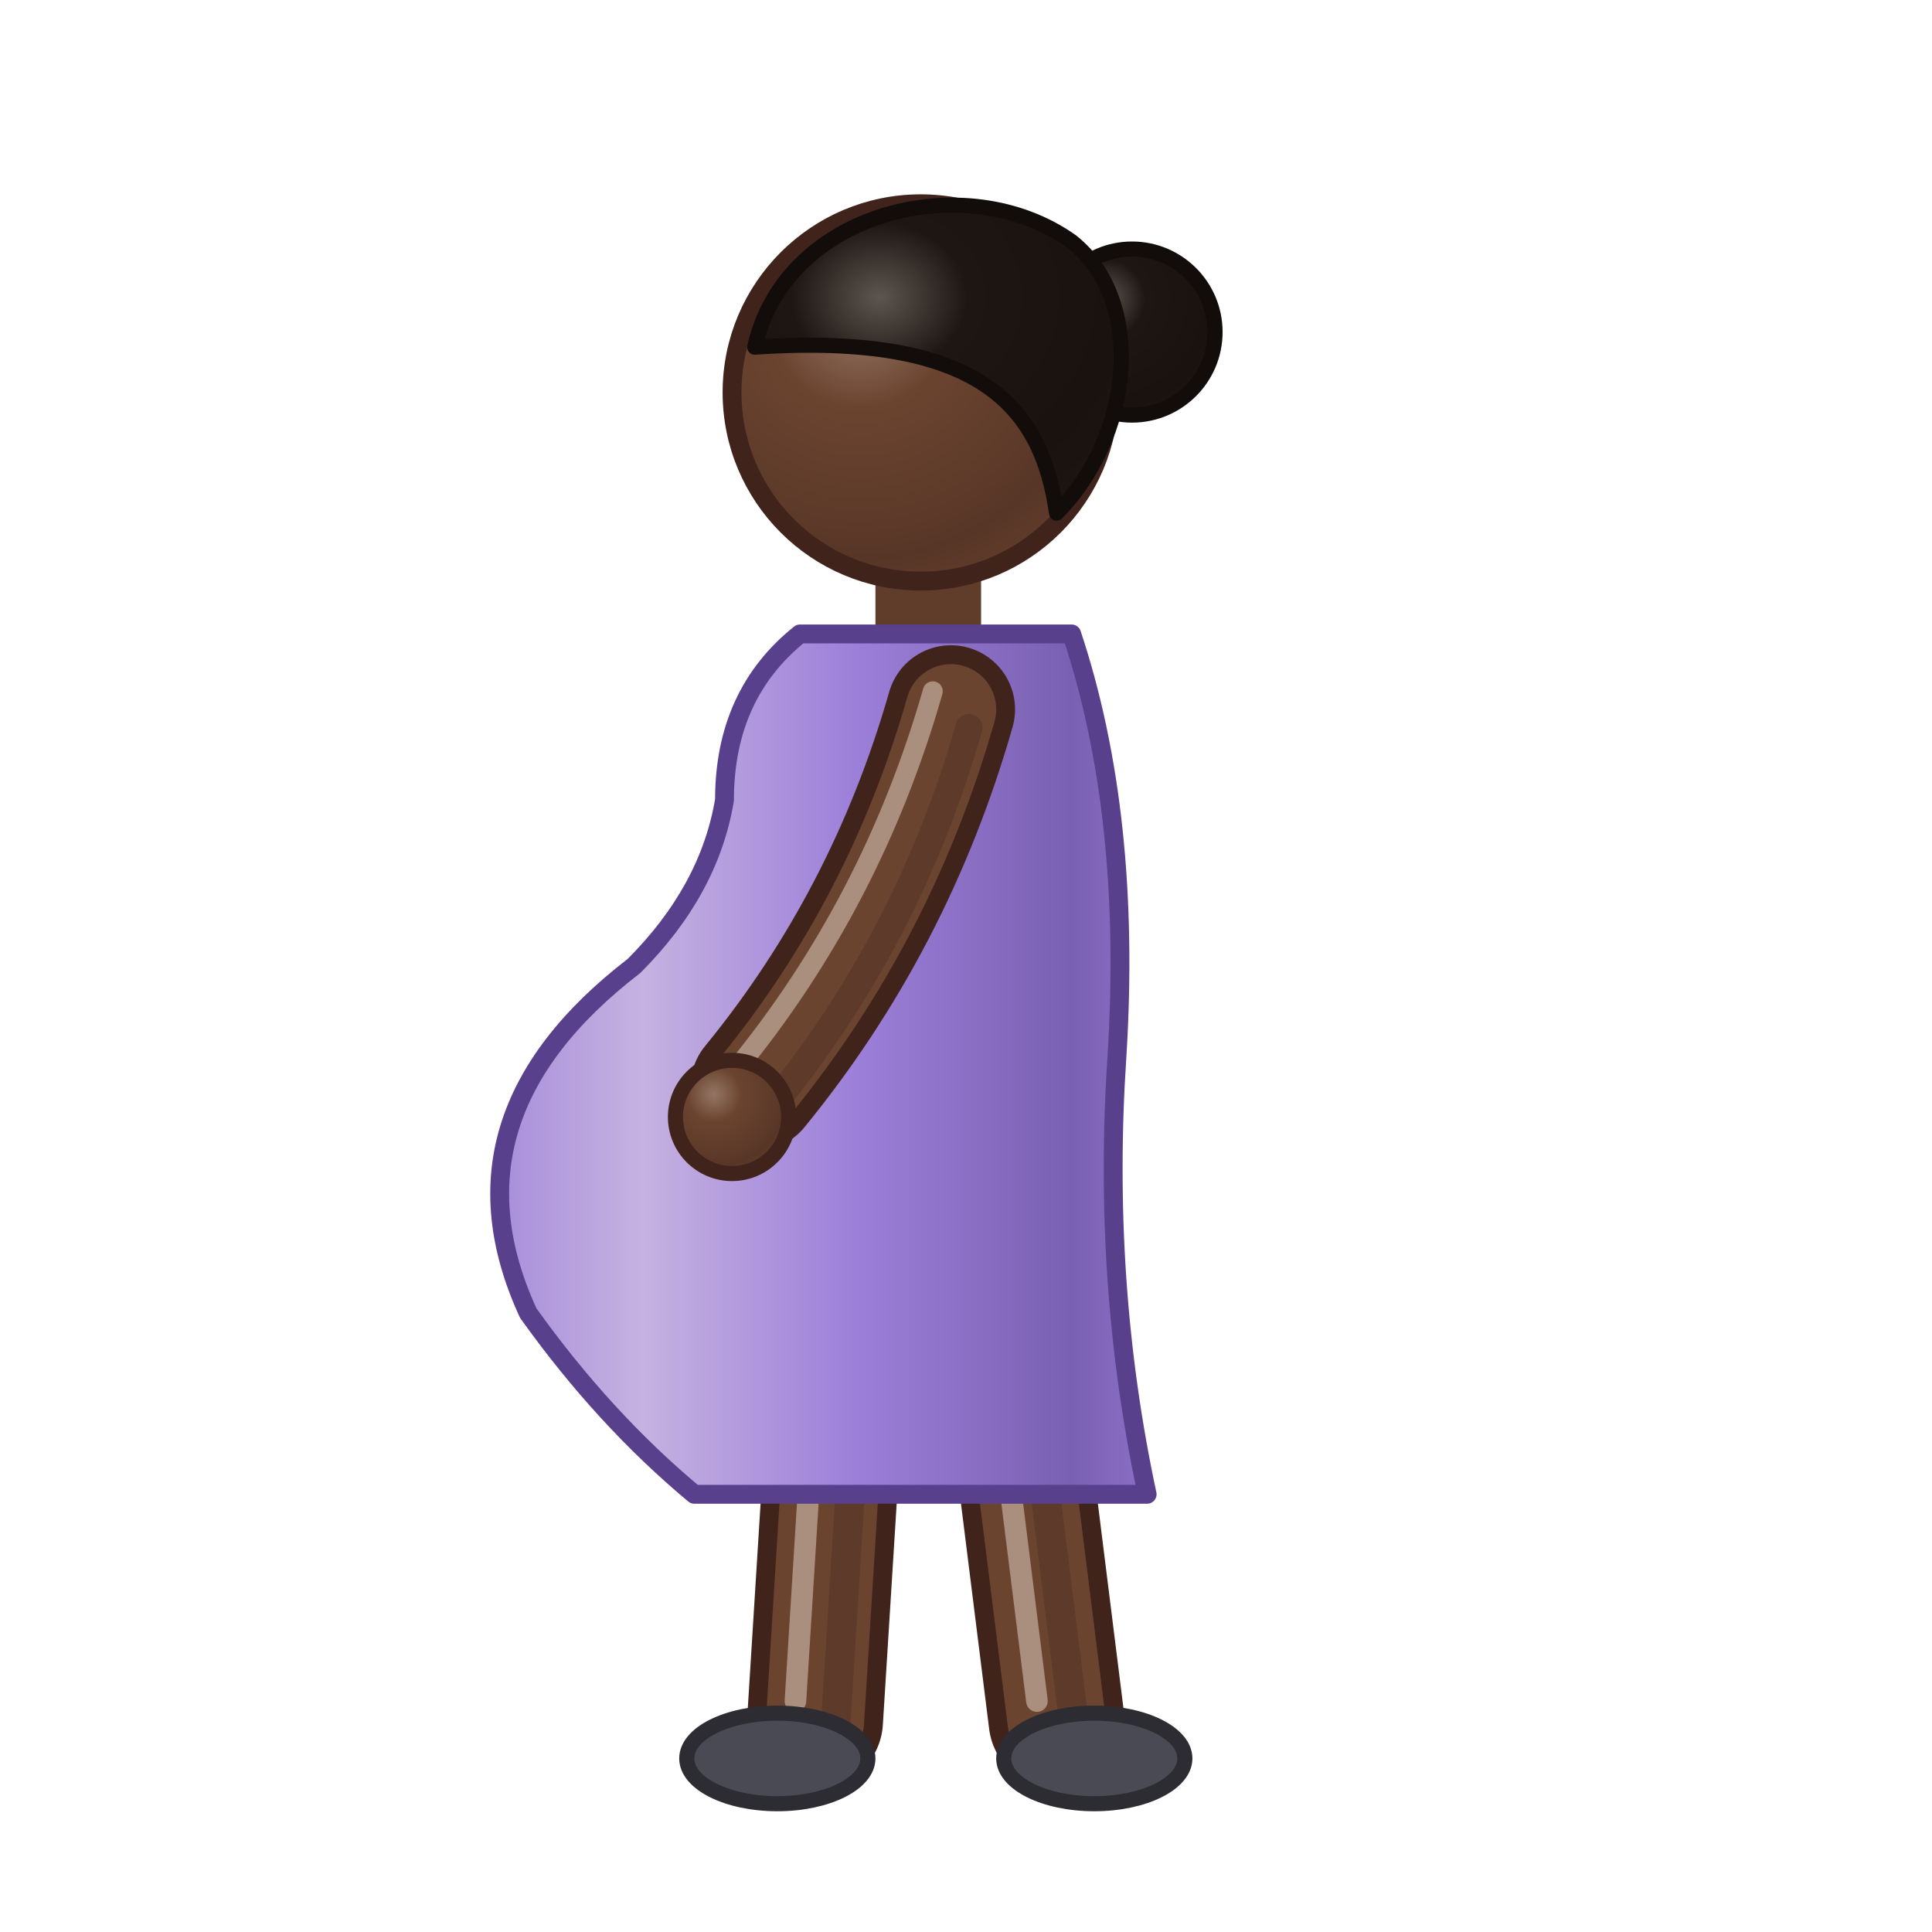
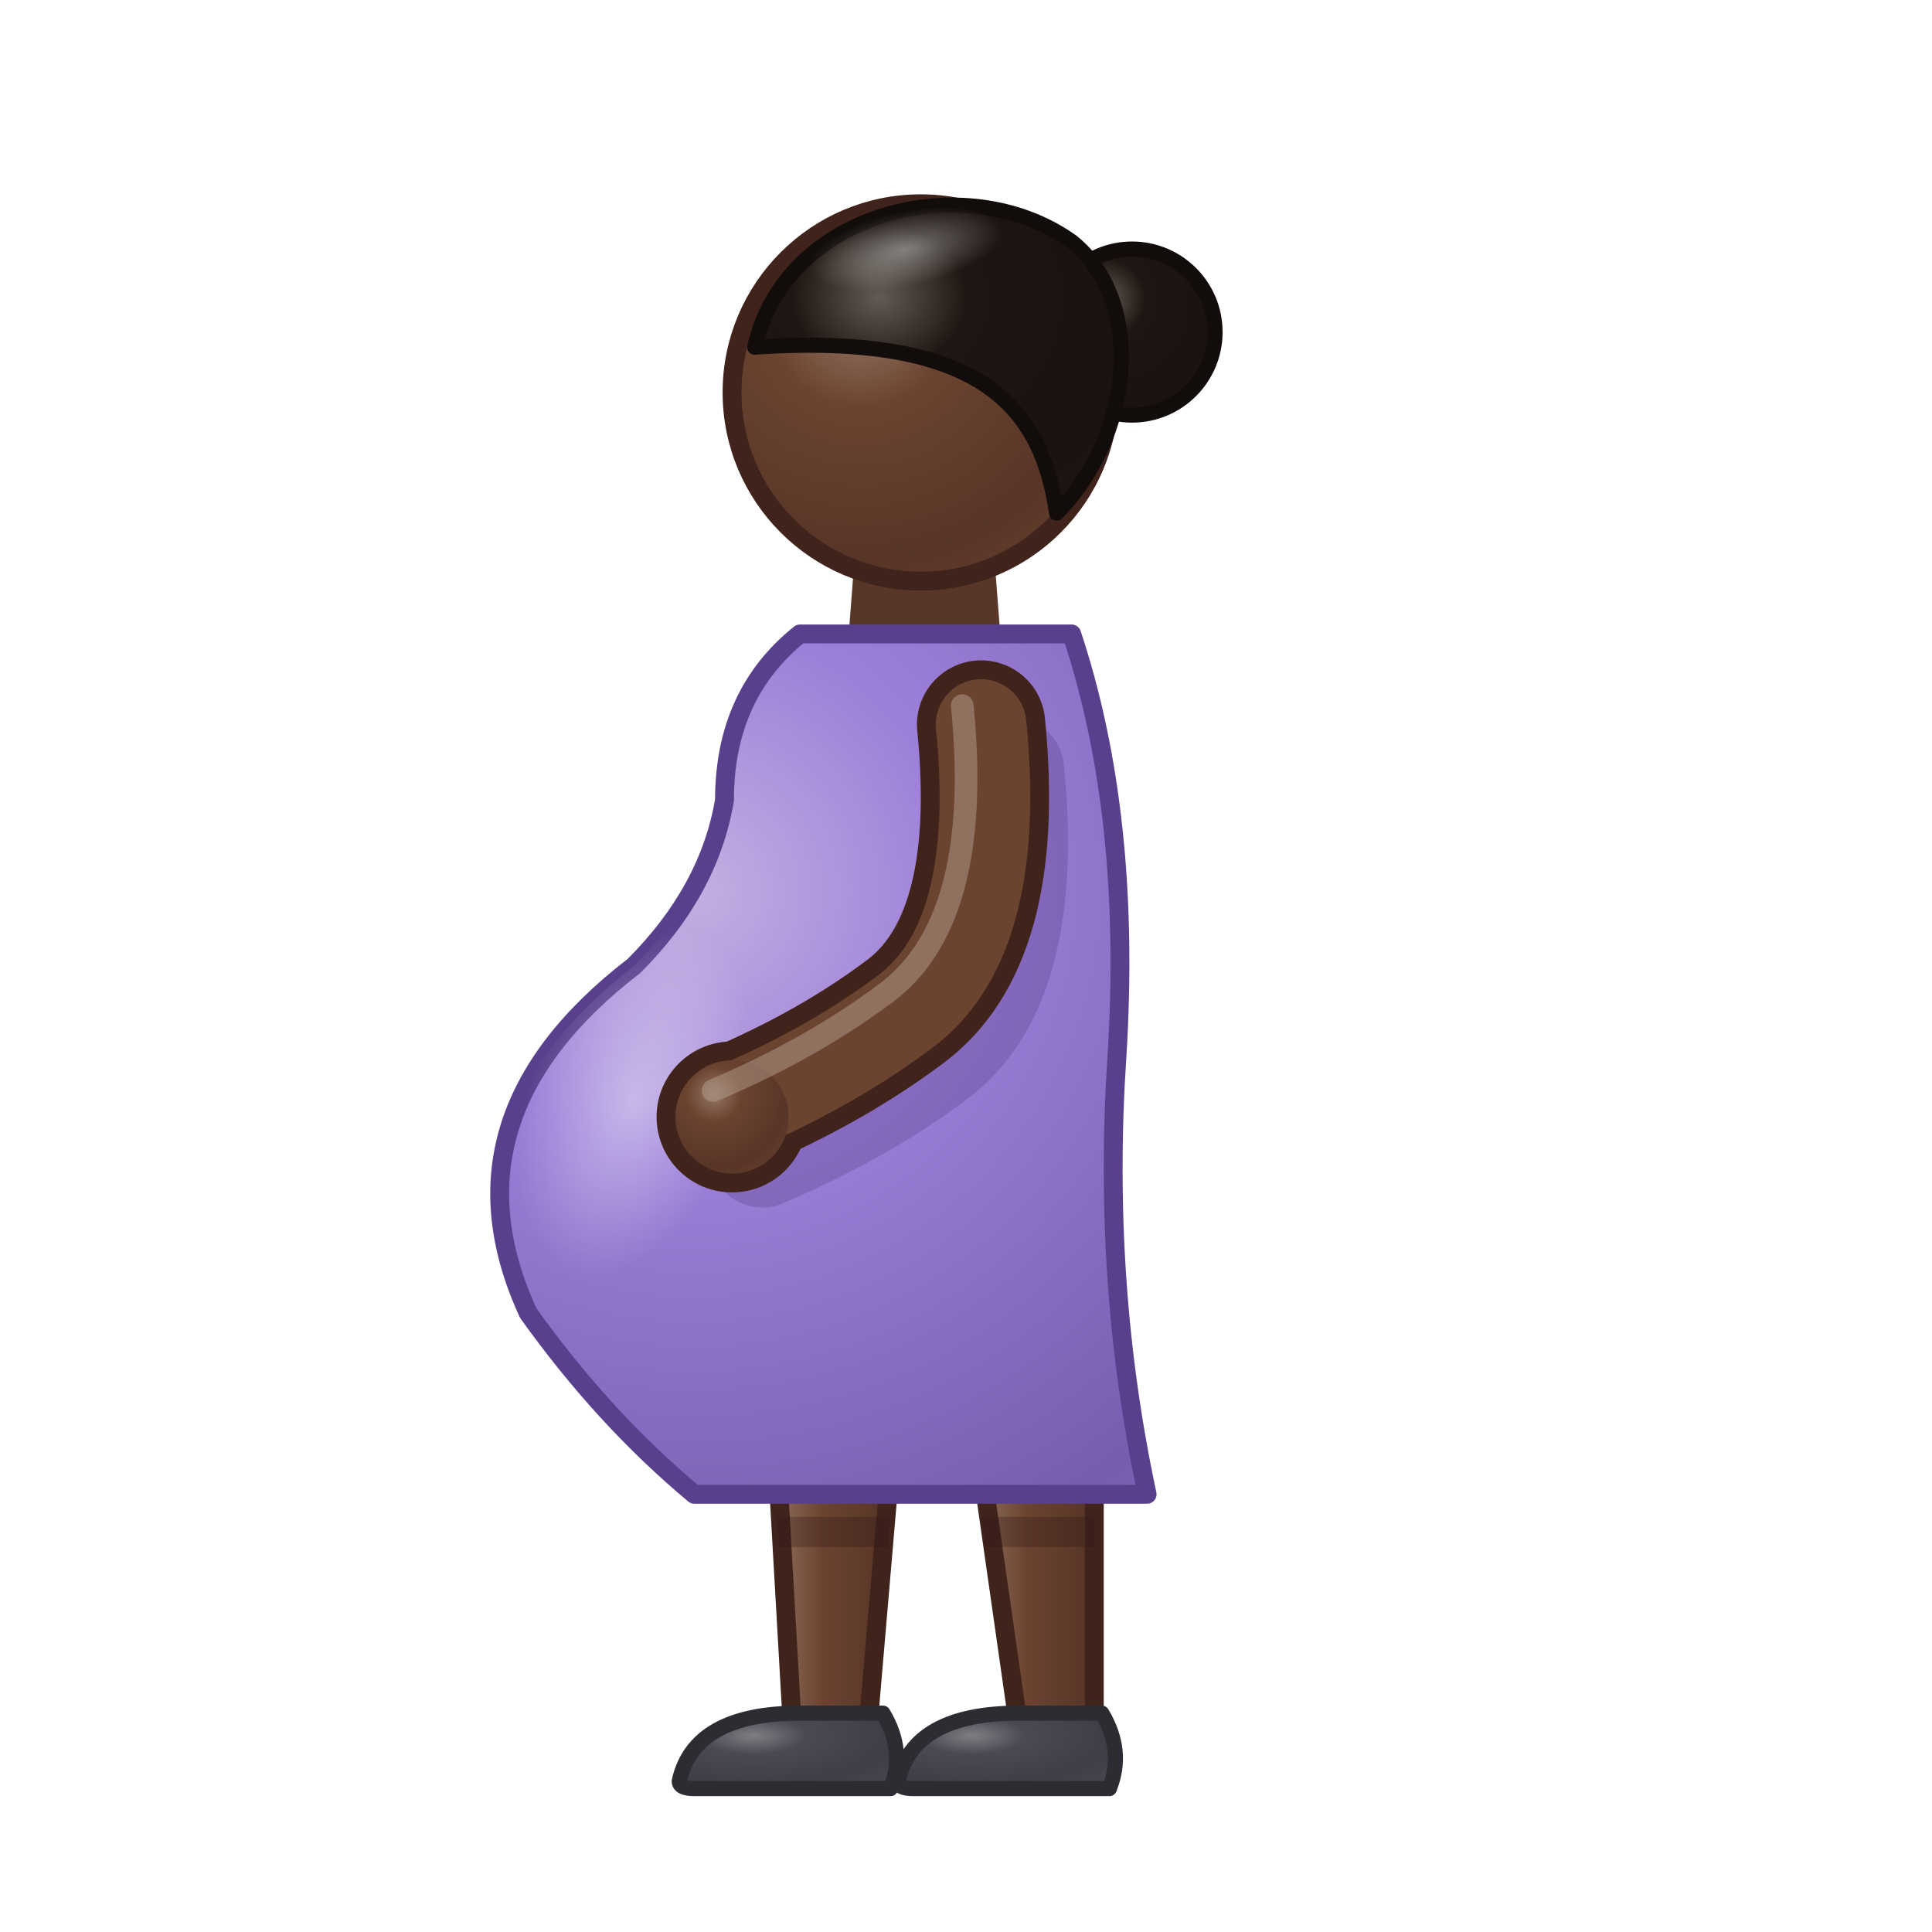
<svg xmlns="http://www.w3.org/2000/svg" viewBox="0 0 256 256" width="256" height="256" role="img" aria-labelledby="pregnant-person-dark-title">
  <defs>
    <radialGradient id="pregnant-person-dark-skin" cx="0.34" cy="0.3" r="0.8">
      <stop offset="0" stop-color="#947665" />
      <stop offset="0.3" stop-color="#6B4430" />
-       <stop offset="0.8" stop-color="#583627" />
-       <stop offset="1" stop-color="#623d2c" />
+       <stop offset="0.8" stop-color="#573527" />
+       <stop offset="1" stop-color="#613d2b" />
    </radialGradient>
+     <linearGradient id="pregnant-person-dark-limb" x1="0" y1="0" x2="1" y2="0">
+       <stop offset="0" stop-color="#8c6c59" />
+       <stop offset="0.4" stop-color="#6B4430" />
+       <stop offset="1" stop-color="#553426" />
+     </linearGradient>
    <radialGradient id="pregnant-person-dark-hair" cx="0.34" cy="0.3" r="0.8">
-       <stop offset="0" stop-color="#5d554f" />
+       <stop offset="0" stop-color="#625a53" />
      <stop offset="0.3" stop-color="#1E1612" />
      <stop offset="0.8" stop-color="#19120f" />
-       <stop offset="1" stop-color="#1b1410" />
+       <stop offset="1" stop-color="#1c1411" />
    </radialGradient>
-     <linearGradient id="pregnant-person-dark-dress" x1="0" y1="0" x2="1" y2="0">
-       <stop offset="0" stop-color="#a88edb" />
-       <stop offset="0.22" stop-color="#c6b2e1" />
-       <stop offset="0.55" stop-color="#9C7FD9" />
-       <stop offset="0.88" stop-color="#7a60b2" />
-       <stop offset="1" stop-color="#8b6fc6" />
-     </linearGradient>
+     <radialGradient id="pregnant-person-dark-dress" gradientUnits="userSpaceOnUse" cx="92" cy="118" r="118">
+       <stop offset="0" stop-color="#c4afe1" />
+       <stop offset="0.3" stop-color="#9C7FD9" />
+       <stop offset="0.8" stop-color="#785daf" />
+       <stop offset="1" stop-color="#8a6ec4" />
+     </radialGradient>
+     <radialGradient id="pregnant-person-dark-shoe" cx="0.34" cy="0.3" r="0.8">
+       <stop offset="0" stop-color="#807e82" />
+       <stop offset="0.3" stop-color="#4A4A55" />
+       <stop offset="0.8" stop-color="#3e3e47" />
+       <stop offset="1" stop-color="#44444e" />
+     </radialGradient>
+     <radialGradient id="pregnant-person-dark-gloss">
+       <stop offset="0" stop-color="#fff" stop-opacity="0.4" />
+       <stop offset="1" stop-color="#fff" stop-opacity="0" />
+     </radialGradient>
+     <clipPath id="pregnant-person-dark-on-legs">
+       <path d="M103 194L118 194L115 229L105 229ZM130 194L145 194L145 229L135 229Z" />
+     </clipPath>
+     <clipPath id="pregnant-person-dark-on-dress">
+       <path d="M106 84Q96 92 96 106Q94 118 84 128Q58 148 70 174Q80 188 92 198L152 198Q146 170 148 140Q150 108 142 84Z" />
+     </clipPath>
  </defs>
-   <path d="M110 196L108 228" fill="none" stroke-linecap="round" stroke-linejoin="round" stroke="#40241c" stroke-width="18" />
-   <path d="M110 196L108 228" fill="none" stroke-linecap="round" stroke-linejoin="round" stroke="#6B4430" stroke-width="13" />
-   <path d="M110 196L108 228" fill="none" stroke-linecap="round" stroke-linejoin="round" stroke="#503024" stroke-width="3.9" opacity="0.5" transform="translate(2.6 2.6)" />
-   <path d="M110 196L108 228" fill="none" stroke-linecap="round" stroke-linejoin="round" stroke="#d3c2b4" stroke-width="2.86" opacity="0.6" transform="translate(-2.6 -2.6)" />
-   <path d="M136 196L140 228" fill="none" stroke-linecap="round" stroke-linejoin="round" stroke="#40241c" stroke-width="18" />
-   <path d="M136 196L140 228" fill="none" stroke-linecap="round" stroke-linejoin="round" stroke="#6B4430" stroke-width="13" />
-   <path d="M136 196L140 228" fill="none" stroke-linecap="round" stroke-linejoin="round" stroke="#503024" stroke-width="3.9" opacity="0.5" transform="translate(2.6 2.6)" />
-   <path d="M136 196L140 228" fill="none" stroke-linecap="round" stroke-linejoin="round" stroke="#d3c2b4" stroke-width="2.86" opacity="0.6" transform="translate(-2.6 -2.6)" />
-   <ellipse cx="103" cy="233" rx="12" ry="6" fill="#4A4A55" stroke="#2c2c32" stroke-width="2" />
-   <ellipse cx="145" cy="233" rx="12" ry="6" fill="#4A4A55" stroke="#2c2c32" stroke-width="2" />
-   <rect x="116" y="68" width="14" height="18" fill="#603c2b" />
+   <path d="M103 194L118 194L115 229L105 229Z" fill="url(#pregnant-person-dark-limb)" stroke="#40241c" stroke-width="2.5" stroke-linejoin="round" />
+   <path d="M130 194L145 194L145 229L135 229Z" fill="url(#pregnant-person-dark-limb)" stroke="#40241c" stroke-width="2.5" stroke-linejoin="round" />
+   <path d="M106 84Q96 92 96 106Q94 118 84 128Q58 148 70 174Q80 188 92 198L152 198Q146 170 148 140Q150 108 142 84Z" transform="translate(0 7)" fill="#2c1513" opacity="0.3" clip-path="url(#pregnant-person-dark-on-legs)" />
+   <path d="M90 236Q92 227 106 227L117 227Q120 232 118 237L92 237Q90 237 90 236Z" transform="translate(0 0)" fill="url(#pregnant-person-dark-shoe)" stroke="#2c2c32" stroke-width="2" stroke-linejoin="round" />
+   <path d="M90 236Q92 227 106 227L117 227Q120 232 118 237L92 237Q90 237 90 236Z" transform="translate(29 0)" fill="url(#pregnant-person-dark-shoe)" stroke="#2c2c32" stroke-width="2" stroke-linejoin="round" />
+   <path d="M114 64L131 64L133 90L112 90Z" fill="#593728" />
  <path d="M106 84Q96 92 96 106Q94 118 84 128Q58 148 70 174Q80 188 92 198L152 198Q146 170 148 140Q150 108 142 84Z" fill="url(#pregnant-person-dark-dress)" stroke="#59408c" stroke-width="2.5" stroke-linejoin="round" />
-   <path d="M126 94Q118 122 100 144" fill="none" stroke-linecap="round" stroke-linejoin="round" stroke="#40241c" stroke-width="17" />
-   <path d="M126 94Q118 122 100 144" fill="none" stroke-linecap="round" stroke-linejoin="round" stroke="#6B4430" stroke-width="12" />
-   <path d="M126 94Q118 122 100 144" fill="none" stroke-linecap="round" stroke-linejoin="round" stroke="#503024" stroke-width="3.6" opacity="0.5" transform="translate(2.4 2.4)" />
-   <path d="M126 94Q118 122 100 144" fill="none" stroke-linecap="round" stroke-linejoin="round" stroke="#d3c2b4" stroke-width="2.64" opacity="0.6" transform="translate(-2.4 -2.4)" />
-   <circle cx="97" cy="148" r="7.5" fill="url(#pregnant-person-dark-skin)" stroke="#40241c" stroke-width="2" />
+   <g clip-path="url(#pregnant-person-dark-on-dress)">
+     <ellipse cx="84" cy="146" rx="14" ry="24" transform="rotate(20 84 146)" fill="url(#pregnant-person-dark-gloss)" />
+     <path d="M130 96C132 116 128 128 120 134C112 140 104 144 97 147" fill="none" stroke-width="14" stroke-linecap="round" stroke-linejoin="round" stroke="#3a2368" opacity="0.22" transform="translate(4 6)" />
+   </g>
+   <path d="M130 96C132 116 128 128 120 134C112 140 104 144 97 147" fill="none" stroke-width="17" stroke-linecap="round" stroke-linejoin="round" stroke="#40241c" />
+   <circle cx="97" cy="148" r="10" fill="#40241c" />
+   <path d="M130 96C132 116 128 128 120 134C112 140 104 144 97 147" fill="none" stroke-width="12" stroke-linecap="round" stroke-linejoin="round" stroke="#6B4430" />
+   <circle cx="97" cy="148" r="7.5" fill="url(#pregnant-person-dark-skin)" />
+   <path d="M130 96C132 116 128 128 120 134C112 140 104 144 97 147" fill="none" stroke-width="3" stroke-linecap="round" stroke-linejoin="round" stroke="#b59e8e" opacity="0.5" transform="translate(-2.5 -2.5)" />
  <circle cx="150" cy="44" r="11" fill="url(#pregnant-person-dark-hair)" stroke="#120c0b" stroke-width="2" />
  <circle cx="122" cy="52" r="25" fill="url(#pregnant-person-dark-skin)" stroke="#40241c" stroke-width="2.5" />
  <path d="M100 46C104 28 128 22 142 32C152 40 150 58 140 68C138 54 130 44 100 46Z" fill="url(#pregnant-person-dark-hair)" stroke="#120c0b" stroke-width="2" stroke-linejoin="round" />
+   <ellipse cx="120" cy="33" rx="13" ry="5" transform="rotate(-12 120 33)" fill="url(#pregnant-person-dark-gloss)" />
</svg>
